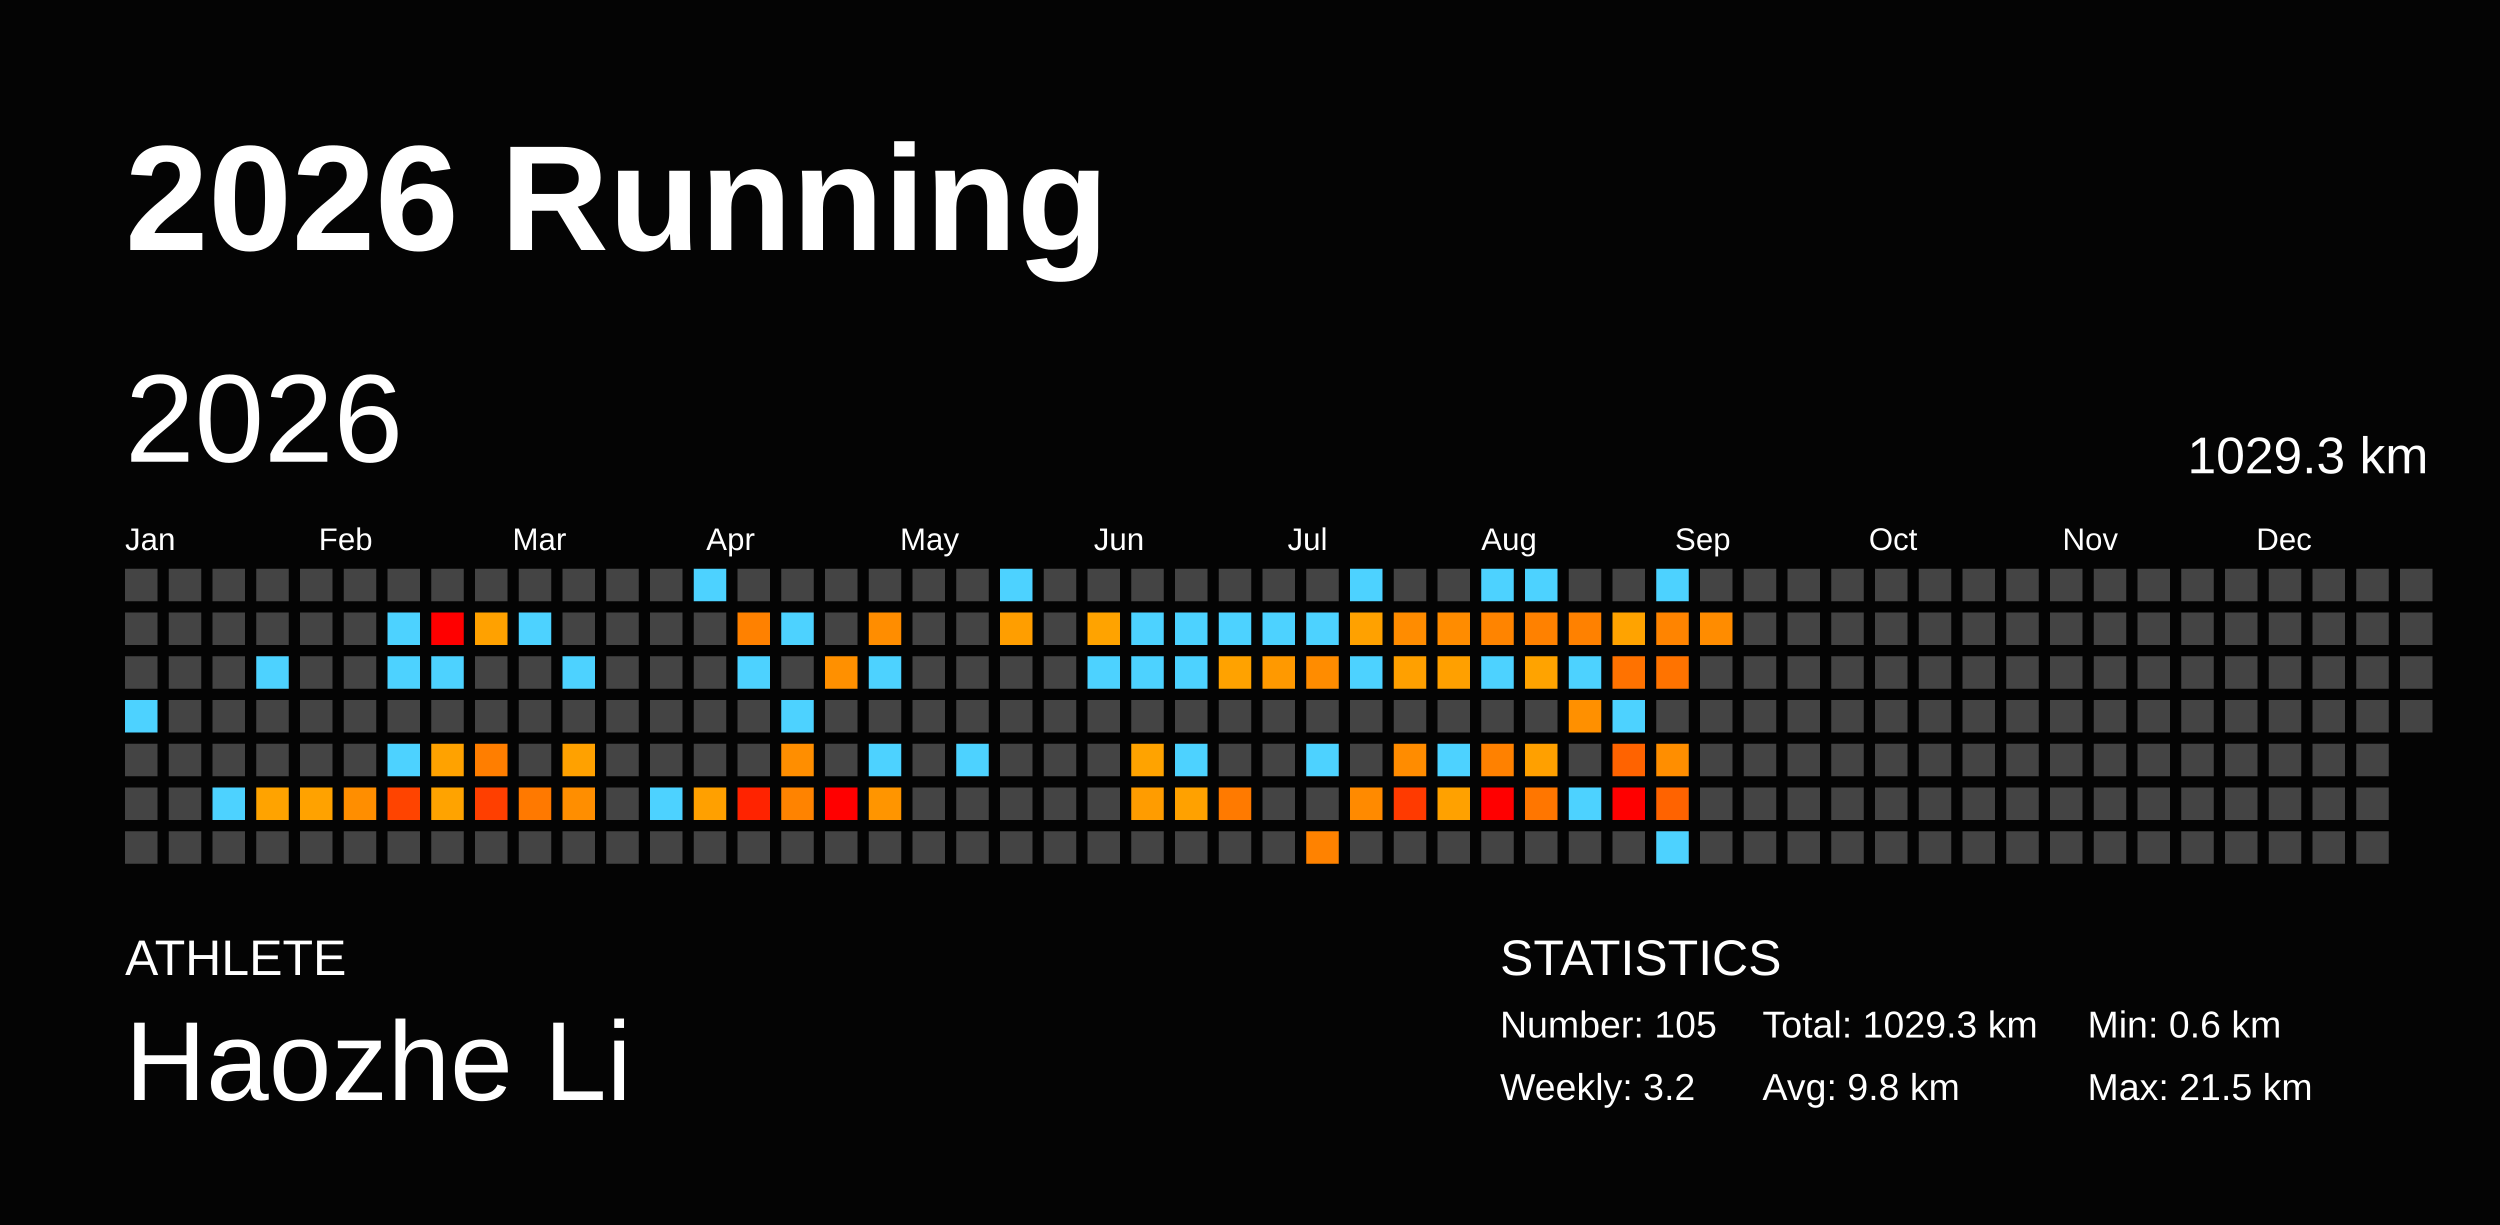
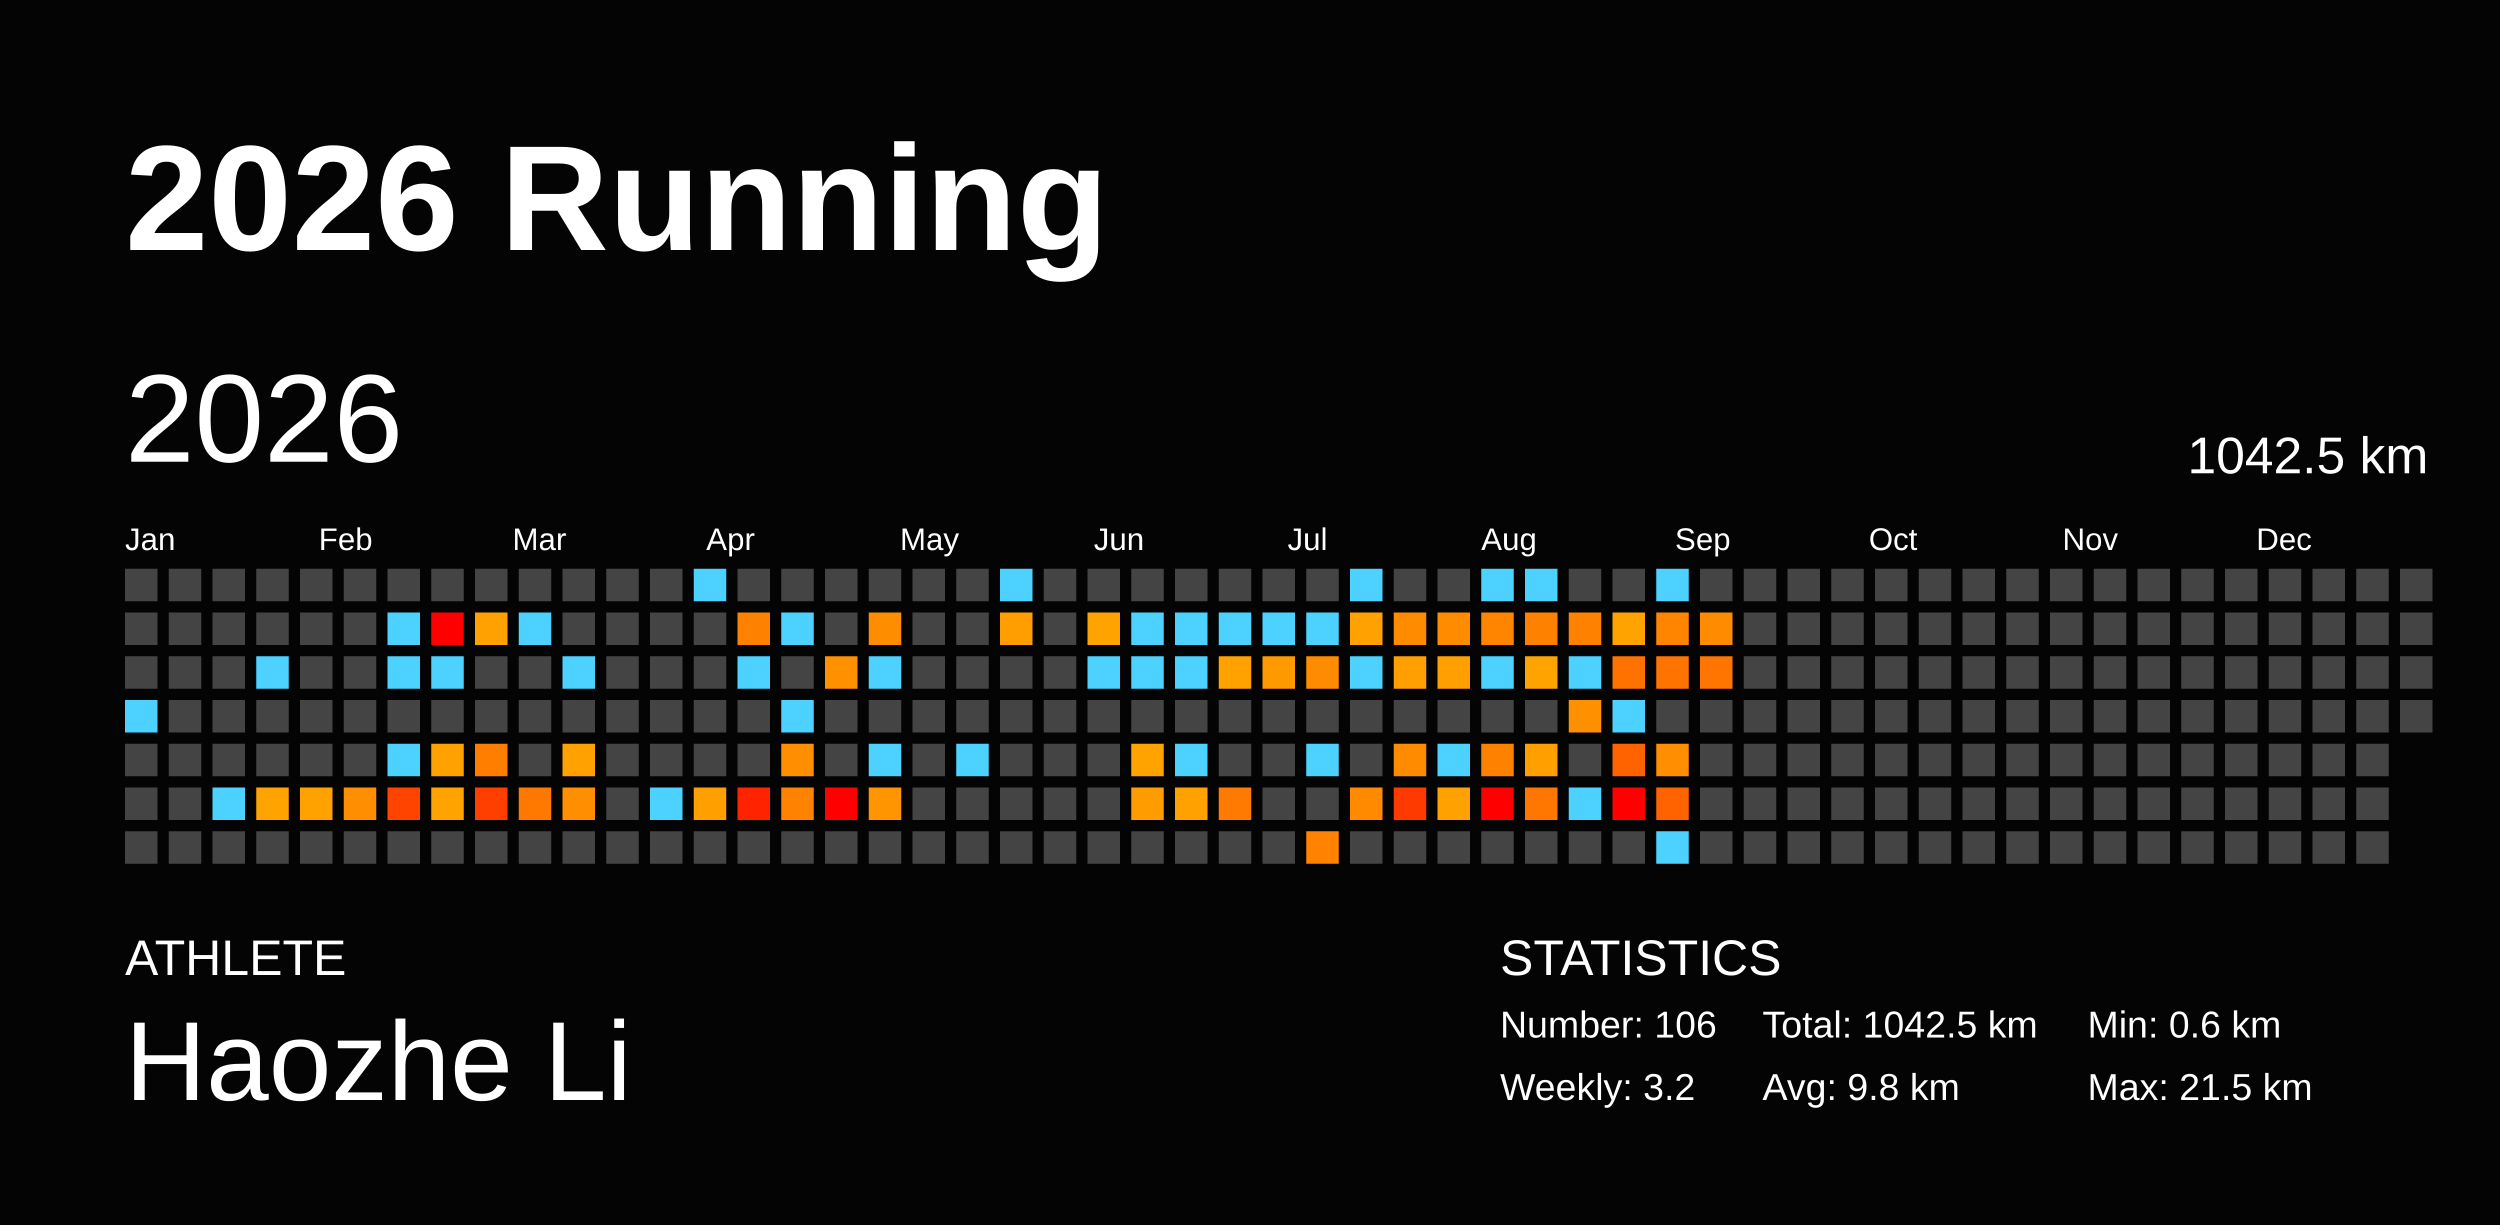
<svg xmlns="http://www.w3.org/2000/svg" baseProfile="full" height="98mm" version="1.1" viewBox="0,0,200,98" width="200mm">
  <defs />
  <rect fill="#040404" height="98" width="200" x="0" y="0" />
  <text fill="#FFFFFF" style="font-size:12px; font-family:Arial; font-weight:bold;" x="10" y="20">2026 Running</text>
  <text fill="#FFFFFF" style="font-size:4px; font-family:Arial" x="10" y="78">ATHLETE</text>
  <text fill="#FFFFFF" style="font-size:9px; font-family:Arial" x="10" y="88">Haozhe Li</text>
  <text fill="#FFFFFF" style="font-size:4px; font-family:Arial" x="120" y="78">STATISTICS</text>
-   <text fill="#FFFFFF" style="font-size:3px; font-family:Arial" x="120" y="83">Number: 105</text>
+   <text fill="#FFFFFF" style="font-size:3px; font-family:Arial" x="120" y="83">Number: 106</text>
  <text fill="#FFFFFF" style="font-size:3px; font-family:Arial" x="120" y="88">Weekly: 3.2</text>
-   <text fill="#FFFFFF" style="font-size:3px; font-family:Arial" x="141" y="83">Total: 1029.3 km</text>
+   <text fill="#FFFFFF" style="font-size:3px; font-family:Arial" x="141" y="83">Total: 1042.5 km</text>
  <text fill="#FFFFFF" style="font-size:3px; font-family:Arial" x="141" y="88">Avg: 9.8 km</text>
  <text fill="#FFFFFF" style="font-size:3px; font-family:Arial" x="167" y="83">Min: 0.6 km</text>
  <text fill="#FFFFFF" style="font-size:3px; font-family:Arial" x="167" y="88">Max: 21.5 km</text>
  <text dominant-baseline="hanging" fill="#FFFFFF" style="font-size:10.0px; font-family:Arial;" x="10" y="30">2026</text>
-   <text dominant-baseline="hanging" fill="#FFFFFF" style="font-size:4.125px; font-family:Arial;" x="175" y="35">1029.3 km</text>
+   <text dominant-baseline="hanging" fill="#FFFFFF" style="font-size:4.125px; font-family:Arial;" x="175" y="35">1042.5 km</text>
  <text fill="#FFFFFF" style="font-size:2.5px; font-family:Arial" x="10.0" y="44">Jan</text>
  <text fill="#FFFFFF" style="font-size:2.5px; font-family:Arial" x="25.5" y="44">Feb</text>
  <text fill="#FFFFFF" style="font-size:2.5px; font-family:Arial" x="41.0" y="44">Mar</text>
  <text fill="#FFFFFF" style="font-size:2.5px; font-family:Arial" x="56.5" y="44">Apr</text>
  <text fill="#FFFFFF" style="font-size:2.5px; font-family:Arial" x="72.0" y="44">May</text>
  <text fill="#FFFFFF" style="font-size:2.5px; font-family:Arial" x="87.5" y="44">Jun</text>
  <text fill="#FFFFFF" style="font-size:2.5px; font-family:Arial" x="103.0" y="44">Jul</text>
  <text fill="#FFFFFF" style="font-size:2.5px; font-family:Arial" x="118.5" y="44">Aug</text>
  <text fill="#FFFFFF" style="font-size:2.5px; font-family:Arial" x="134.0" y="44">Sep</text>
  <text fill="#FFFFFF" style="font-size:2.5px; font-family:Arial" x="149.5" y="44">Oct</text>
  <text fill="#FFFFFF" style="font-size:2.5px; font-family:Arial" x="165.0" y="44">Nov</text>
  <text fill="#FFFFFF" style="font-size:2.5px; font-family:Arial" x="180.5" y="44">Dec</text>
  <rect fill="#444444" height="2.6" width="2.6" x="10.0" y="45.5" />
  <rect fill="#444444" height="2.6" width="2.6" x="10.0" y="49.0" />
  <rect fill="#444444" height="2.6" width="2.6" x="10.0" y="52.5" />
  <rect fill="#4dd2ff" height="2.6" width="2.6" x="10.0" y="56.0" />
  <rect fill="#444444" height="2.6" width="2.6" x="10.0" y="59.5" />
  <rect fill="#444444" height="2.6" width="2.6" x="10.0" y="63.0" />
  <rect fill="#444444" height="2.6" width="2.6" x="10.0" y="66.5" />
  <rect fill="#444444" height="2.6" width="2.6" x="13.5" y="45.5" />
  <rect fill="#444444" height="2.6" width="2.6" x="13.5" y="49.0" />
  <rect fill="#444444" height="2.6" width="2.6" x="13.5" y="52.5" />
  <rect fill="#444444" height="2.6" width="2.6" x="13.5" y="56.0" />
  <rect fill="#444444" height="2.6" width="2.6" x="13.5" y="59.5" />
  <rect fill="#444444" height="2.6" width="2.6" x="13.5" y="63.0" />
  <rect fill="#444444" height="2.6" width="2.6" x="13.5" y="66.5" />
  <rect fill="#444444" height="2.6" width="2.6" x="17.0" y="45.5" />
  <rect fill="#444444" height="2.6" width="2.6" x="17.0" y="49.0" />
  <rect fill="#444444" height="2.6" width="2.6" x="17.0" y="52.5" />
  <rect fill="#444444" height="2.6" width="2.6" x="17.0" y="56.0" />
  <rect fill="#444444" height="2.6" width="2.6" x="17.0" y="59.5" />
  <rect fill="#4dd2ff" height="2.6" width="2.6" x="17.0" y="63.0" />
  <rect fill="#444444" height="2.6" width="2.6" x="17.0" y="66.5" />
  <rect fill="#444444" height="2.6" width="2.6" x="20.5" y="45.5" />
  <rect fill="#444444" height="2.6" width="2.6" x="20.5" y="49.0" />
  <rect fill="#4dd2ff" height="2.6" width="2.6" x="20.5" y="52.5" />
  <rect fill="#444444" height="2.6" width="2.6" x="20.5" y="56.0" />
  <rect fill="#444444" height="2.6" width="2.6" x="20.5" y="59.5" />
  <rect fill="#ffa300" height="2.6" width="2.6" x="20.5" y="63.0" />
  <rect fill="#444444" height="2.6" width="2.6" x="20.5" y="66.5" />
  <rect fill="#444444" height="2.6" width="2.6" x="24.0" y="45.5" />
  <rect fill="#444444" height="2.6" width="2.6" x="24.0" y="49.0" />
  <rect fill="#444444" height="2.6" width="2.6" x="24.0" y="52.5" />
  <rect fill="#444444" height="2.6" width="2.6" x="24.0" y="56.0" />
  <rect fill="#444444" height="2.6" width="2.6" x="24.0" y="59.5" />
  <rect fill="#ffa200" height="2.6" width="2.6" x="24.0" y="63.0" />
  <rect fill="#444444" height="2.6" width="2.6" x="24.0" y="66.5" />
  <rect fill="#444444" height="2.6" width="2.6" x="27.5" y="45.5" />
  <rect fill="#444444" height="2.6" width="2.6" x="27.5" y="49.0" />
  <rect fill="#444444" height="2.6" width="2.6" x="27.5" y="52.5" />
  <rect fill="#444444" height="2.6" width="2.6" x="27.5" y="56.0" />
  <rect fill="#444444" height="2.6" width="2.6" x="27.5" y="59.5" />
  <rect fill="#ff8e00" height="2.6" width="2.6" x="27.5" y="63.0" />
  <rect fill="#444444" height="2.6" width="2.6" x="27.5" y="66.5" />
  <rect fill="#444444" height="2.6" width="2.6" x="31.0" y="45.5" />
  <rect fill="#4dd2ff" height="2.6" width="2.6" x="31.0" y="49.0" />
  <rect fill="#4dd2ff" height="2.6" width="2.6" x="31.0" y="52.5" />
  <rect fill="#444444" height="2.6" width="2.6" x="31.0" y="56.0" />
  <rect fill="#4dd2ff" height="2.6" width="2.6" x="31.0" y="59.5" />
  <rect fill="#ff4400" height="2.6" width="2.6" x="31.0" y="63.0" />
  <rect fill="#444444" height="2.6" width="2.6" x="31.0" y="66.5" />
  <rect fill="#444444" height="2.6" width="2.6" x="34.5" y="45.5" />
  <rect fill="red" height="2.6" width="2.6" x="34.5" y="49.0" />
  <rect fill="#4dd2ff" height="2.6" width="2.6" x="34.5" y="52.5" />
  <rect fill="#444444" height="2.6" width="2.6" x="34.5" y="56.0" />
  <rect fill="#ffa200" height="2.6" width="2.6" x="34.5" y="59.5" />
  <rect fill="#ffa300" height="2.6" width="2.6" x="34.5" y="63.0" />
  <rect fill="#444444" height="2.6" width="2.6" x="34.5" y="66.5" />
  <rect fill="#444444" height="2.6" width="2.6" x="38.0" y="45.5" />
  <rect fill="#ffa100" height="2.6" width="2.6" x="38.0" y="49.0" />
  <rect fill="#444444" height="2.6" width="2.6" x="38.0" y="52.5" />
  <rect fill="#444444" height="2.6" width="2.6" x="38.0" y="56.0" />
  <rect fill="#ff7e00" height="2.6" width="2.6" x="38.0" y="59.5" />
  <rect fill="#ff3f00" height="2.6" width="2.6" x="38.0" y="63.0" />
  <rect fill="#444444" height="2.6" width="2.6" x="38.0" y="66.5" />
  <rect fill="#444444" height="2.6" width="2.6" x="41.5" y="45.5" />
  <rect fill="#4dd2ff" height="2.6" width="2.6" x="41.5" y="49.0" />
  <rect fill="#444444" height="2.6" width="2.6" x="41.5" y="52.5" />
  <rect fill="#444444" height="2.6" width="2.6" x="41.5" y="56.0" />
  <rect fill="#444444" height="2.6" width="2.6" x="41.5" y="59.5" />
  <rect fill="#ff7900" height="2.6" width="2.6" x="41.5" y="63.0" />
  <rect fill="#444444" height="2.6" width="2.6" x="41.5" y="66.5" />
  <rect fill="#444444" height="2.6" width="2.6" x="45.0" y="45.5" />
  <rect fill="#444444" height="2.6" width="2.6" x="45.0" y="49.0" />
  <rect fill="#4dd2ff" height="2.6" width="2.6" x="45.0" y="52.5" />
  <rect fill="#444444" height="2.6" width="2.6" x="45.0" y="56.0" />
  <rect fill="#ffa100" height="2.6" width="2.6" x="45.0" y="59.5" />
  <rect fill="#ff8e00" height="2.6" width="2.6" x="45.0" y="63.0" />
  <rect fill="#444444" height="2.6" width="2.6" x="45.0" y="66.5" />
  <rect fill="#444444" height="2.6" width="2.6" x="48.5" y="45.5" />
  <rect fill="#444444" height="2.6" width="2.6" x="48.5" y="49.0" />
  <rect fill="#444444" height="2.6" width="2.6" x="48.5" y="52.5" />
  <rect fill="#444444" height="2.6" width="2.6" x="48.5" y="56.0" />
  <rect fill="#444444" height="2.6" width="2.6" x="48.5" y="59.5" />
  <rect fill="#444444" height="2.6" width="2.6" x="48.5" y="63.0" />
  <rect fill="#444444" height="2.6" width="2.6" x="48.5" y="66.5" />
  <rect fill="#444444" height="2.6" width="2.6" x="52.0" y="45.5" />
  <rect fill="#444444" height="2.6" width="2.6" x="52.0" y="49.0" />
  <rect fill="#444444" height="2.6" width="2.6" x="52.0" y="52.5" />
  <rect fill="#444444" height="2.6" width="2.6" x="52.0" y="56.0" />
  <rect fill="#444444" height="2.6" width="2.6" x="52.0" y="59.5" />
  <rect fill="#4dd2ff" height="2.6" width="2.6" x="52.0" y="63.0" />
  <rect fill="#444444" height="2.6" width="2.6" x="52.0" y="66.5" />
  <rect fill="#4dd2ff" height="2.6" width="2.6" x="55.5" y="45.5" />
  <rect fill="#444444" height="2.6" width="2.6" x="55.5" y="49.0" />
  <rect fill="#444444" height="2.6" width="2.6" x="55.5" y="52.5" />
  <rect fill="#444444" height="2.6" width="2.6" x="55.5" y="56.0" />
  <rect fill="#444444" height="2.6" width="2.6" x="55.5" y="59.5" />
  <rect fill="#ffa000" height="2.6" width="2.6" x="55.5" y="63.0" />
  <rect fill="#444444" height="2.6" width="2.6" x="55.5" y="66.5" />
  <rect fill="#444444" height="2.6" width="2.6" x="59.0" y="45.5" />
  <rect fill="#ff8100" height="2.6" width="2.6" x="59.0" y="49.0" />
  <rect fill="#4dd2ff" height="2.6" width="2.6" x="59.0" y="52.5" />
  <rect fill="#444444" height="2.6" width="2.6" x="59.0" y="56.0" />
  <rect fill="#444444" height="2.6" width="2.6" x="59.0" y="59.5" />
  <rect fill="#ff2300" height="2.6" width="2.6" x="59.0" y="63.0" />
  <rect fill="#444444" height="2.6" width="2.6" x="59.0" y="66.5" />
  <rect fill="#444444" height="2.6" width="2.6" x="62.5" y="45.5" />
  <rect fill="#4dd2ff" height="2.6" width="2.6" x="62.5" y="49.0" />
  <rect fill="#444444" height="2.6" width="2.6" x="62.5" y="52.5" />
  <rect fill="#4dd2ff" height="2.6" width="2.6" x="62.5" y="56.0" />
  <rect fill="#ff8e00" height="2.6" width="2.6" x="62.5" y="59.5" />
  <rect fill="#ff8300" height="2.6" width="2.6" x="62.5" y="63.0" />
  <rect fill="#444444" height="2.6" width="2.6" x="62.5" y="66.5" />
  <rect fill="#444444" height="2.6" width="2.6" x="66.0" y="45.5" />
  <rect fill="#444444" height="2.6" width="2.6" x="66.0" y="49.0" />
  <rect fill="#ff9000" height="2.6" width="2.6" x="66.0" y="52.5" />
  <rect fill="#444444" height="2.6" width="2.6" x="66.0" y="56.0" />
  <rect fill="#444444" height="2.6" width="2.6" x="66.0" y="59.5" />
  <rect fill="red" height="2.6" width="2.6" x="66.0" y="63.0" />
  <rect fill="#444444" height="2.6" width="2.6" x="66.0" y="66.5" />
  <rect fill="#444444" height="2.6" width="2.6" x="69.5" y="45.5" />
  <rect fill="#ff8d00" height="2.6" width="2.6" x="69.5" y="49.0" />
  <rect fill="#4dd2ff" height="2.6" width="2.6" x="69.5" y="52.5" />
  <rect fill="#444444" height="2.6" width="2.6" x="69.5" y="56.0" />
  <rect fill="#4dd2ff" height="2.6" width="2.6" x="69.5" y="59.5" />
  <rect fill="#ff9500" height="2.6" width="2.6" x="69.5" y="63.0" />
  <rect fill="#444444" height="2.6" width="2.6" x="69.5" y="66.5" />
  <rect fill="#444444" height="2.6" width="2.6" x="73.0" y="45.5" />
  <rect fill="#444444" height="2.6" width="2.6" x="73.0" y="49.0" />
  <rect fill="#444444" height="2.6" width="2.6" x="73.0" y="52.5" />
  <rect fill="#444444" height="2.6" width="2.6" x="73.0" y="56.0" />
  <rect fill="#444444" height="2.6" width="2.6" x="73.0" y="59.5" />
  <rect fill="#444444" height="2.6" width="2.6" x="73.0" y="63.0" />
  <rect fill="#444444" height="2.6" width="2.6" x="73.0" y="66.5" />
  <rect fill="#444444" height="2.6" width="2.6" x="76.5" y="45.5" />
  <rect fill="#444444" height="2.6" width="2.6" x="76.5" y="49.0" />
  <rect fill="#444444" height="2.6" width="2.6" x="76.5" y="52.5" />
  <rect fill="#444444" height="2.6" width="2.6" x="76.5" y="56.0" />
  <rect fill="#4dd2ff" height="2.6" width="2.6" x="76.5" y="59.5" />
  <rect fill="#444444" height="2.6" width="2.6" x="76.5" y="63.0" />
  <rect fill="#444444" height="2.6" width="2.6" x="76.5" y="66.5" />
  <rect fill="#4dd2ff" height="2.6" width="2.6" x="80.0" y="45.5" />
  <rect fill="#ff9e00" height="2.6" width="2.6" x="80.0" y="49.0" />
  <rect fill="#444444" height="2.6" width="2.6" x="80.0" y="52.5" />
  <rect fill="#444444" height="2.6" width="2.6" x="80.0" y="56.0" />
  <rect fill="#444444" height="2.6" width="2.6" x="80.0" y="59.5" />
  <rect fill="#444444" height="2.6" width="2.6" x="80.0" y="63.0" />
  <rect fill="#444444" height="2.6" width="2.6" x="80.0" y="66.5" />
  <rect fill="#444444" height="2.6" width="2.6" x="83.5" y="45.5" />
  <rect fill="#444444" height="2.6" width="2.6" x="83.5" y="49.0" />
  <rect fill="#444444" height="2.6" width="2.6" x="83.5" y="52.5" />
  <rect fill="#444444" height="2.6" width="2.6" x="83.5" y="56.0" />
  <rect fill="#444444" height="2.6" width="2.6" x="83.5" y="59.5" />
  <rect fill="#444444" height="2.6" width="2.6" x="83.5" y="63.0" />
  <rect fill="#444444" height="2.6" width="2.6" x="83.5" y="66.5" />
  <rect fill="#444444" height="2.6" width="2.6" x="87.0" y="45.5" />
  <rect fill="#ffa300" height="2.6" width="2.6" x="87.0" y="49.0" />
  <rect fill="#4dd2ff" height="2.6" width="2.6" x="87.0" y="52.5" />
  <rect fill="#444444" height="2.6" width="2.6" x="87.0" y="56.0" />
  <rect fill="#444444" height="2.6" width="2.6" x="87.0" y="59.5" />
  <rect fill="#444444" height="2.6" width="2.6" x="87.0" y="63.0" />
  <rect fill="#444444" height="2.6" width="2.6" x="87.0" y="66.5" />
  <rect fill="#444444" height="2.6" width="2.6" x="90.5" y="45.5" />
  <rect fill="#4dd2ff" height="2.6" width="2.6" x="90.5" y="49.0" />
  <rect fill="#4dd2ff" height="2.6" width="2.6" x="90.5" y="52.5" />
  <rect fill="#444444" height="2.6" width="2.6" x="90.5" y="56.0" />
  <rect fill="#ffa300" height="2.6" width="2.6" x="90.5" y="59.5" />
  <rect fill="#ff9c00" height="2.6" width="2.6" x="90.5" y="63.0" />
  <rect fill="#444444" height="2.6" width="2.6" x="90.5" y="66.5" />
  <rect fill="#444444" height="2.6" width="2.6" x="94.0" y="45.5" />
  <rect fill="#4dd2ff" height="2.6" width="2.6" x="94.0" y="49.0" />
  <rect fill="#4dd2ff" height="2.6" width="2.6" x="94.0" y="52.5" />
  <rect fill="#444444" height="2.6" width="2.6" x="94.0" y="56.0" />
  <rect fill="#4dd2ff" height="2.6" width="2.6" x="94.0" y="59.5" />
  <rect fill="#ffa100" height="2.6" width="2.6" x="94.0" y="63.0" />
  <rect fill="#444444" height="2.6" width="2.6" x="94.0" y="66.5" />
  <rect fill="#444444" height="2.6" width="2.6" x="97.5" y="45.5" />
  <rect fill="#4dd2ff" height="2.6" width="2.6" x="97.5" y="49.0" />
  <rect fill="#ffa200" height="2.6" width="2.6" x="97.5" y="52.5" />
  <rect fill="#444444" height="2.6" width="2.6" x="97.5" y="56.0" />
  <rect fill="#444444" height="2.6" width="2.6" x="97.5" y="59.5" />
  <rect fill="#ff7a00" height="2.6" width="2.6" x="97.5" y="63.0" />
  <rect fill="#444444" height="2.6" width="2.6" x="97.5" y="66.5" />
  <rect fill="#444444" height="2.6" width="2.6" x="101.0" y="45.5" />
  <rect fill="#4dd2ff" height="2.6" width="2.6" x="101.0" y="49.0" />
  <rect fill="#ff9900" height="2.6" width="2.6" x="101.0" y="52.5" />
  <rect fill="#444444" height="2.6" width="2.6" x="101.0" y="56.0" />
  <rect fill="#444444" height="2.6" width="2.6" x="101.0" y="59.5" />
  <rect fill="#444444" height="2.6" width="2.6" x="101.0" y="63.0" />
  <rect fill="#444444" height="2.6" width="2.6" x="101.0" y="66.5" />
  <rect fill="#444444" height="2.6" width="2.6" x="104.5" y="45.5" />
  <rect fill="#4dd2ff" height="2.6" width="2.6" x="104.5" y="49.0" />
  <rect fill="#ff8c00" height="2.6" width="2.6" x="104.5" y="52.5" />
  <rect fill="#444444" height="2.6" width="2.6" x="104.5" y="56.0" />
  <rect fill="#4dd2ff" height="2.6" width="2.6" x="104.5" y="59.5" />
  <rect fill="#444444" height="2.6" width="2.6" x="104.5" y="63.0" />
  <rect fill="#ff8200" height="2.6" width="2.6" x="104.5" y="66.5" />
  <rect fill="#4dd2ff" height="2.6" width="2.6" x="108.0" y="45.5" />
  <rect fill="#ffa100" height="2.6" width="2.6" x="108.0" y="49.0" />
  <rect fill="#4dd2ff" height="2.6" width="2.6" x="108.0" y="52.5" />
  <rect fill="#444444" height="2.6" width="2.6" x="108.0" y="56.0" />
  <rect fill="#444444" height="2.6" width="2.6" x="108.0" y="59.5" />
  <rect fill="#ff8a00" height="2.6" width="2.6" x="108.0" y="63.0" />
  <rect fill="#444444" height="2.6" width="2.6" x="108.0" y="66.5" />
  <rect fill="#444444" height="2.6" width="2.6" x="111.5" y="45.5" />
  <rect fill="#ff8c00" height="2.6" width="2.6" x="111.5" y="49.0" />
  <rect fill="#ffa000" height="2.6" width="2.6" x="111.5" y="52.5" />
  <rect fill="#444444" height="2.6" width="2.6" x="111.5" y="56.0" />
  <rect fill="#ff8c00" height="2.6" width="2.6" x="111.5" y="59.5" />
  <rect fill="#ff3a00" height="2.6" width="2.6" x="111.5" y="63.0" />
  <rect fill="#444444" height="2.6" width="2.6" x="111.5" y="66.5" />
  <rect fill="#444444" height="2.6" width="2.6" x="115.0" y="45.5" />
  <rect fill="#ff8c00" height="2.6" width="2.6" x="115.0" y="49.0" />
  <rect fill="#ffa000" height="2.6" width="2.6" x="115.0" y="52.5" />
  <rect fill="#444444" height="2.6" width="2.6" x="115.0" y="56.0" />
  <rect fill="#4dd2ff" height="2.6" width="2.6" x="115.0" y="59.5" />
  <rect fill="#ffa100" height="2.6" width="2.6" x="115.0" y="63.0" />
  <rect fill="#444444" height="2.6" width="2.6" x="115.0" y="66.5" />
  <rect fill="#4dd2ff" height="2.6" width="2.6" x="118.5" y="45.5" />
  <rect fill="#ff8400" height="2.6" width="2.6" x="118.5" y="49.0" />
  <rect fill="#4dd2ff" height="2.6" width="2.6" x="118.5" y="52.5" />
  <rect fill="#444444" height="2.6" width="2.6" x="118.5" y="56.0" />
  <rect fill="#ff8100" height="2.6" width="2.6" x="118.5" y="59.5" />
  <rect fill="red" height="2.6" width="2.6" x="118.5" y="63.0" />
  <rect fill="#444444" height="2.6" width="2.6" x="118.5" y="66.5" />
  <rect fill="#4dd2ff" height="2.6" width="2.6" x="122.0" y="45.5" />
  <rect fill="#ff8100" height="2.6" width="2.6" x="122.0" y="49.0" />
  <rect fill="#ffa300" height="2.6" width="2.6" x="122.0" y="52.5" />
  <rect fill="#444444" height="2.6" width="2.6" x="122.0" y="56.0" />
  <rect fill="#ffa000" height="2.6" width="2.6" x="122.0" y="59.5" />
  <rect fill="#ff7600" height="2.6" width="2.6" x="122.0" y="63.0" />
  <rect fill="#444444" height="2.6" width="2.6" x="122.0" y="66.5" />
  <rect fill="#444444" height="2.6" width="2.6" x="125.5" y="45.5" />
  <rect fill="#ff8100" height="2.6" width="2.6" x="125.5" y="49.0" />
  <rect fill="#4dd2ff" height="2.6" width="2.6" x="125.5" y="52.5" />
  <rect fill="#ff9000" height="2.6" width="2.6" x="125.5" y="56.0" />
  <rect fill="#444444" height="2.6" width="2.6" x="125.5" y="59.5" />
  <rect fill="#4dd2ff" height="2.6" width="2.6" x="125.5" y="63.0" />
  <rect fill="#444444" height="2.6" width="2.6" x="125.5" y="66.5" />
  <rect fill="#444444" height="2.6" width="2.6" x="129.0" y="45.5" />
  <rect fill="#ffa300" height="2.6" width="2.6" x="129.0" y="49.0" />
  <rect fill="#ff7200" height="2.6" width="2.6" x="129.0" y="52.5" />
  <rect fill="#4dd2ff" height="2.6" width="2.6" x="129.0" y="56.0" />
  <rect fill="#ff6300" height="2.6" width="2.6" x="129.0" y="59.5" />
  <rect fill="red" height="2.6" width="2.6" x="129.0" y="63.0" />
  <rect fill="#444444" height="2.6" width="2.6" x="129.0" y="66.5" />
  <rect fill="#4dd2ff" height="2.6" width="2.6" x="132.5" y="45.5" />
  <rect fill="#ff8400" height="2.6" width="2.6" x="132.5" y="49.0" />
  <rect fill="#ff7300" height="2.6" width="2.6" x="132.5" y="52.5" />
  <rect fill="#444444" height="2.6" width="2.6" x="132.5" y="56.0" />
  <rect fill="#ff8e00" height="2.6" width="2.6" x="132.5" y="59.5" />
  <rect fill="#ff6300" height="2.6" width="2.6" x="132.5" y="63.0" />
  <rect fill="#4dd2ff" height="2.6" width="2.6" x="132.5" y="66.5" />
  <rect fill="#444444" height="2.6" width="2.6" x="136.0" y="45.5" />
  <rect fill="#ff8c00" height="2.6" width="2.6" x="136.0" y="49.0" />
-   <rect fill="#444444" height="2.6" width="2.6" x="136.0" y="52.5" />
+   <rect fill="#ff7500" height="2.6" width="2.6" x="136.0" y="52.5" />
  <rect fill="#444444" height="2.6" width="2.6" x="136.0" y="56.0" />
  <rect fill="#444444" height="2.6" width="2.6" x="136.0" y="59.5" />
  <rect fill="#444444" height="2.6" width="2.6" x="136.0" y="63.0" />
  <rect fill="#444444" height="2.6" width="2.6" x="136.0" y="66.5" />
  <rect fill="#444444" height="2.6" width="2.6" x="139.5" y="45.5" />
  <rect fill="#444444" height="2.6" width="2.6" x="139.5" y="49.0" />
  <rect fill="#444444" height="2.6" width="2.6" x="139.5" y="52.5" />
  <rect fill="#444444" height="2.6" width="2.6" x="139.5" y="56.0" />
  <rect fill="#444444" height="2.6" width="2.6" x="139.5" y="59.5" />
  <rect fill="#444444" height="2.6" width="2.6" x="139.5" y="63.0" />
  <rect fill="#444444" height="2.6" width="2.6" x="139.5" y="66.5" />
  <rect fill="#444444" height="2.6" width="2.6" x="143.0" y="45.5" />
  <rect fill="#444444" height="2.6" width="2.6" x="143.0" y="49.0" />
  <rect fill="#444444" height="2.6" width="2.6" x="143.0" y="52.5" />
  <rect fill="#444444" height="2.6" width="2.6" x="143.0" y="56.0" />
  <rect fill="#444444" height="2.6" width="2.6" x="143.0" y="59.5" />
  <rect fill="#444444" height="2.6" width="2.6" x="143.0" y="63.0" />
  <rect fill="#444444" height="2.6" width="2.6" x="143.0" y="66.5" />
  <rect fill="#444444" height="2.6" width="2.6" x="146.5" y="45.5" />
  <rect fill="#444444" height="2.6" width="2.6" x="146.5" y="49.0" />
  <rect fill="#444444" height="2.6" width="2.6" x="146.5" y="52.5" />
  <rect fill="#444444" height="2.6" width="2.6" x="146.5" y="56.0" />
  <rect fill="#444444" height="2.6" width="2.6" x="146.5" y="59.5" />
  <rect fill="#444444" height="2.6" width="2.6" x="146.5" y="63.0" />
  <rect fill="#444444" height="2.6" width="2.6" x="146.5" y="66.5" />
  <rect fill="#444444" height="2.6" width="2.6" x="150.0" y="45.5" />
  <rect fill="#444444" height="2.6" width="2.6" x="150.0" y="49.0" />
  <rect fill="#444444" height="2.6" width="2.6" x="150.0" y="52.5" />
  <rect fill="#444444" height="2.6" width="2.6" x="150.0" y="56.0" />
  <rect fill="#444444" height="2.6" width="2.6" x="150.0" y="59.5" />
  <rect fill="#444444" height="2.6" width="2.6" x="150.0" y="63.0" />
  <rect fill="#444444" height="2.6" width="2.6" x="150.0" y="66.5" />
  <rect fill="#444444" height="2.6" width="2.6" x="153.5" y="45.5" />
  <rect fill="#444444" height="2.6" width="2.6" x="153.5" y="49.0" />
  <rect fill="#444444" height="2.6" width="2.6" x="153.5" y="52.5" />
  <rect fill="#444444" height="2.6" width="2.6" x="153.5" y="56.0" />
  <rect fill="#444444" height="2.6" width="2.6" x="153.5" y="59.5" />
  <rect fill="#444444" height="2.6" width="2.6" x="153.5" y="63.0" />
  <rect fill="#444444" height="2.6" width="2.6" x="153.5" y="66.5" />
  <rect fill="#444444" height="2.6" width="2.6" x="157.0" y="45.5" />
  <rect fill="#444444" height="2.6" width="2.6" x="157.0" y="49.0" />
  <rect fill="#444444" height="2.6" width="2.6" x="157.0" y="52.5" />
  <rect fill="#444444" height="2.6" width="2.6" x="157.0" y="56.0" />
  <rect fill="#444444" height="2.6" width="2.6" x="157.0" y="59.5" />
  <rect fill="#444444" height="2.6" width="2.6" x="157.0" y="63.0" />
  <rect fill="#444444" height="2.6" width="2.6" x="157.0" y="66.5" />
  <rect fill="#444444" height="2.6" width="2.6" x="160.5" y="45.5" />
  <rect fill="#444444" height="2.6" width="2.6" x="160.5" y="49.0" />
  <rect fill="#444444" height="2.6" width="2.6" x="160.5" y="52.5" />
  <rect fill="#444444" height="2.6" width="2.6" x="160.5" y="56.0" />
  <rect fill="#444444" height="2.6" width="2.6" x="160.5" y="59.5" />
  <rect fill="#444444" height="2.6" width="2.6" x="160.5" y="63.0" />
  <rect fill="#444444" height="2.6" width="2.6" x="160.5" y="66.5" />
  <rect fill="#444444" height="2.6" width="2.6" x="164.0" y="45.5" />
  <rect fill="#444444" height="2.6" width="2.6" x="164.0" y="49.0" />
  <rect fill="#444444" height="2.6" width="2.6" x="164.0" y="52.5" />
  <rect fill="#444444" height="2.6" width="2.6" x="164.0" y="56.0" />
  <rect fill="#444444" height="2.6" width="2.6" x="164.0" y="59.5" />
  <rect fill="#444444" height="2.6" width="2.6" x="164.0" y="63.0" />
  <rect fill="#444444" height="2.6" width="2.6" x="164.0" y="66.5" />
  <rect fill="#444444" height="2.6" width="2.6" x="167.5" y="45.5" />
  <rect fill="#444444" height="2.6" width="2.6" x="167.5" y="49.0" />
  <rect fill="#444444" height="2.6" width="2.6" x="167.5" y="52.5" />
  <rect fill="#444444" height="2.6" width="2.6" x="167.5" y="56.0" />
  <rect fill="#444444" height="2.6" width="2.6" x="167.5" y="59.5" />
  <rect fill="#444444" height="2.6" width="2.6" x="167.5" y="63.0" />
  <rect fill="#444444" height="2.6" width="2.6" x="167.5" y="66.5" />
  <rect fill="#444444" height="2.6" width="2.6" x="171.0" y="45.5" />
  <rect fill="#444444" height="2.6" width="2.6" x="171.0" y="49.0" />
  <rect fill="#444444" height="2.6" width="2.6" x="171.0" y="52.5" />
  <rect fill="#444444" height="2.6" width="2.6" x="171.0" y="56.0" />
  <rect fill="#444444" height="2.6" width="2.6" x="171.0" y="59.5" />
  <rect fill="#444444" height="2.6" width="2.6" x="171.0" y="63.0" />
  <rect fill="#444444" height="2.6" width="2.6" x="171.0" y="66.5" />
  <rect fill="#444444" height="2.6" width="2.6" x="174.5" y="45.5" />
  <rect fill="#444444" height="2.6" width="2.6" x="174.5" y="49.0" />
  <rect fill="#444444" height="2.6" width="2.6" x="174.5" y="52.5" />
  <rect fill="#444444" height="2.6" width="2.6" x="174.5" y="56.0" />
  <rect fill="#444444" height="2.6" width="2.6" x="174.5" y="59.5" />
  <rect fill="#444444" height="2.6" width="2.6" x="174.5" y="63.0" />
  <rect fill="#444444" height="2.6" width="2.6" x="174.5" y="66.5" />
  <rect fill="#444444" height="2.6" width="2.6" x="178.0" y="45.5" />
  <rect fill="#444444" height="2.6" width="2.6" x="178.0" y="49.0" />
  <rect fill="#444444" height="2.6" width="2.6" x="178.0" y="52.5" />
  <rect fill="#444444" height="2.6" width="2.6" x="178.0" y="56.0" />
  <rect fill="#444444" height="2.6" width="2.6" x="178.0" y="59.5" />
  <rect fill="#444444" height="2.6" width="2.6" x="178.0" y="63.0" />
  <rect fill="#444444" height="2.6" width="2.6" x="178.0" y="66.5" />
  <rect fill="#444444" height="2.6" width="2.6" x="181.5" y="45.5" />
  <rect fill="#444444" height="2.6" width="2.6" x="181.5" y="49.0" />
  <rect fill="#444444" height="2.6" width="2.6" x="181.5" y="52.5" />
  <rect fill="#444444" height="2.6" width="2.6" x="181.5" y="56.0" />
  <rect fill="#444444" height="2.6" width="2.6" x="181.5" y="59.5" />
  <rect fill="#444444" height="2.6" width="2.6" x="181.5" y="63.0" />
  <rect fill="#444444" height="2.6" width="2.6" x="181.5" y="66.5" />
  <rect fill="#444444" height="2.6" width="2.6" x="185.0" y="45.5" />
  <rect fill="#444444" height="2.6" width="2.6" x="185.0" y="49.0" />
  <rect fill="#444444" height="2.6" width="2.6" x="185.0" y="52.5" />
  <rect fill="#444444" height="2.6" width="2.6" x="185.0" y="56.0" />
  <rect fill="#444444" height="2.6" width="2.6" x="185.0" y="59.5" />
  <rect fill="#444444" height="2.6" width="2.6" x="185.0" y="63.0" />
  <rect fill="#444444" height="2.6" width="2.6" x="185.0" y="66.5" />
  <rect fill="#444444" height="2.6" width="2.6" x="188.5" y="45.5" />
  <rect fill="#444444" height="2.6" width="2.6" x="188.5" y="49.0" />
  <rect fill="#444444" height="2.6" width="2.6" x="188.5" y="52.5" />
  <rect fill="#444444" height="2.6" width="2.6" x="188.5" y="56.0" />
  <rect fill="#444444" height="2.6" width="2.6" x="188.5" y="59.5" />
  <rect fill="#444444" height="2.6" width="2.6" x="188.5" y="63.0" />
  <rect fill="#444444" height="2.6" width="2.6" x="188.5" y="66.5" />
  <rect fill="#444444" height="2.6" width="2.6" x="192.0" y="45.5" />
  <rect fill="#444444" height="2.6" width="2.6" x="192.0" y="49.0" />
  <rect fill="#444444" height="2.6" width="2.6" x="192.0" y="52.5" />
  <rect fill="#444444" height="2.6" width="2.6" x="192.0" y="56.0" />
</svg>
